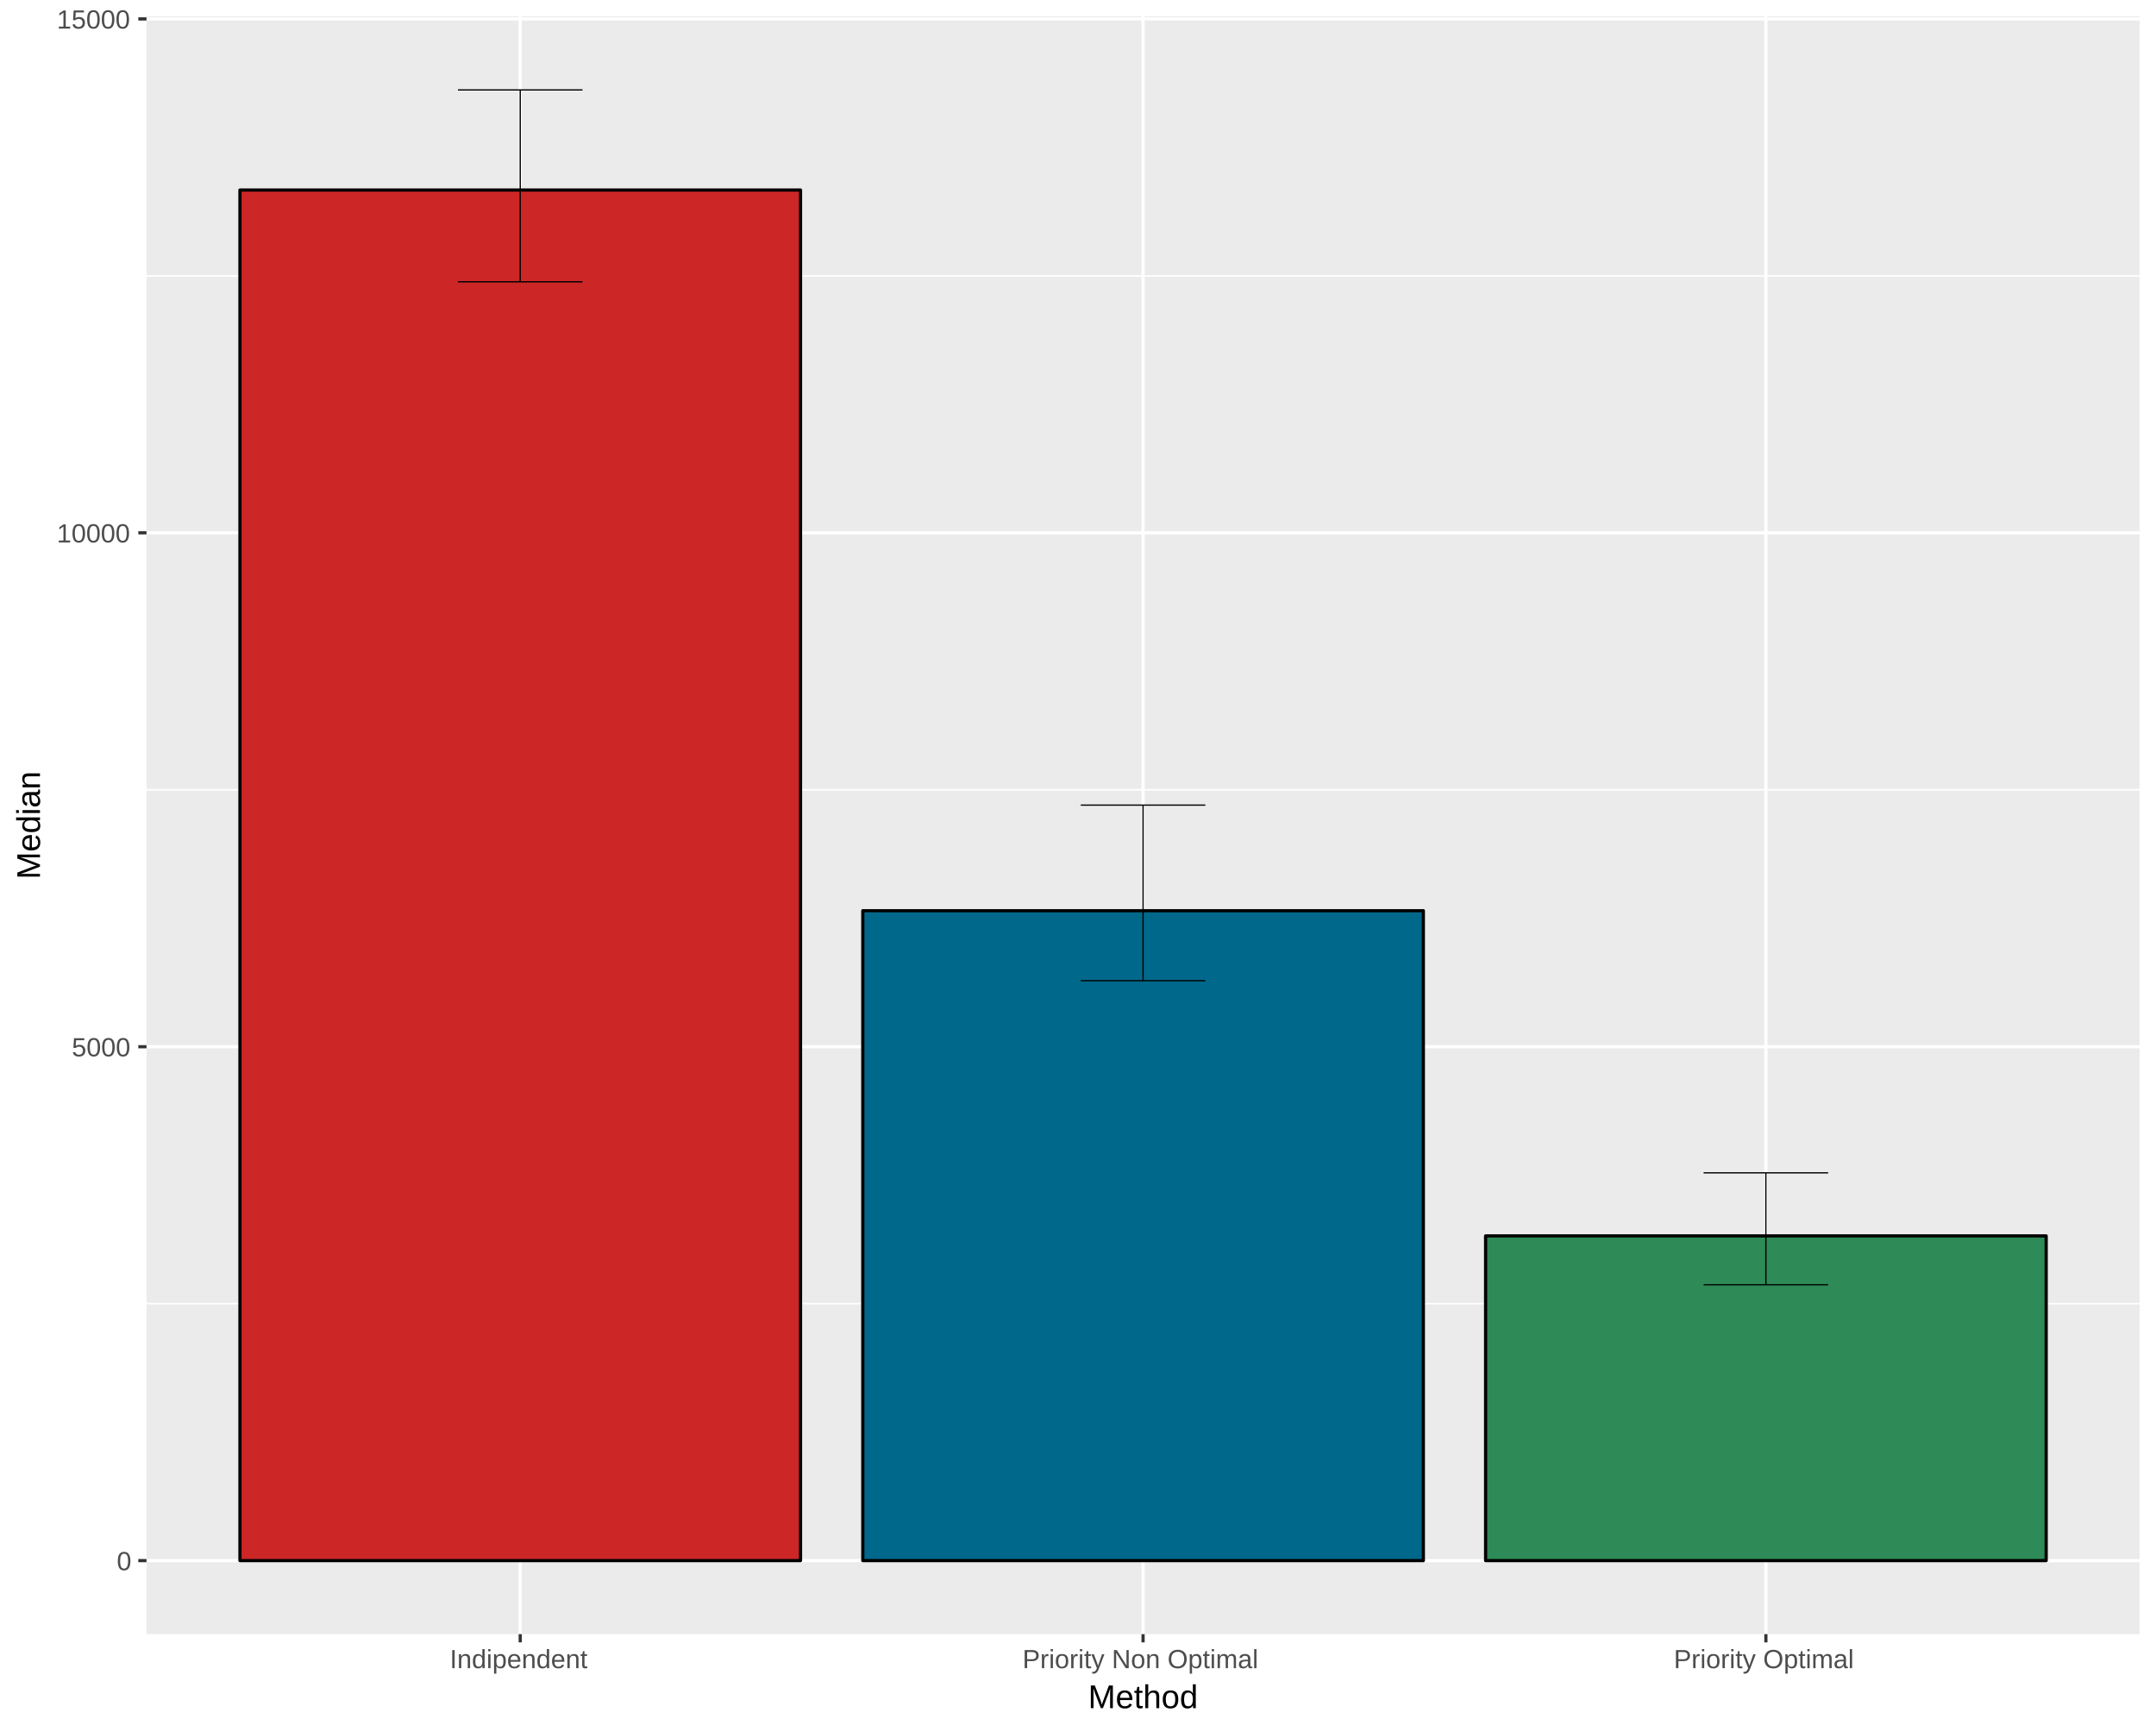
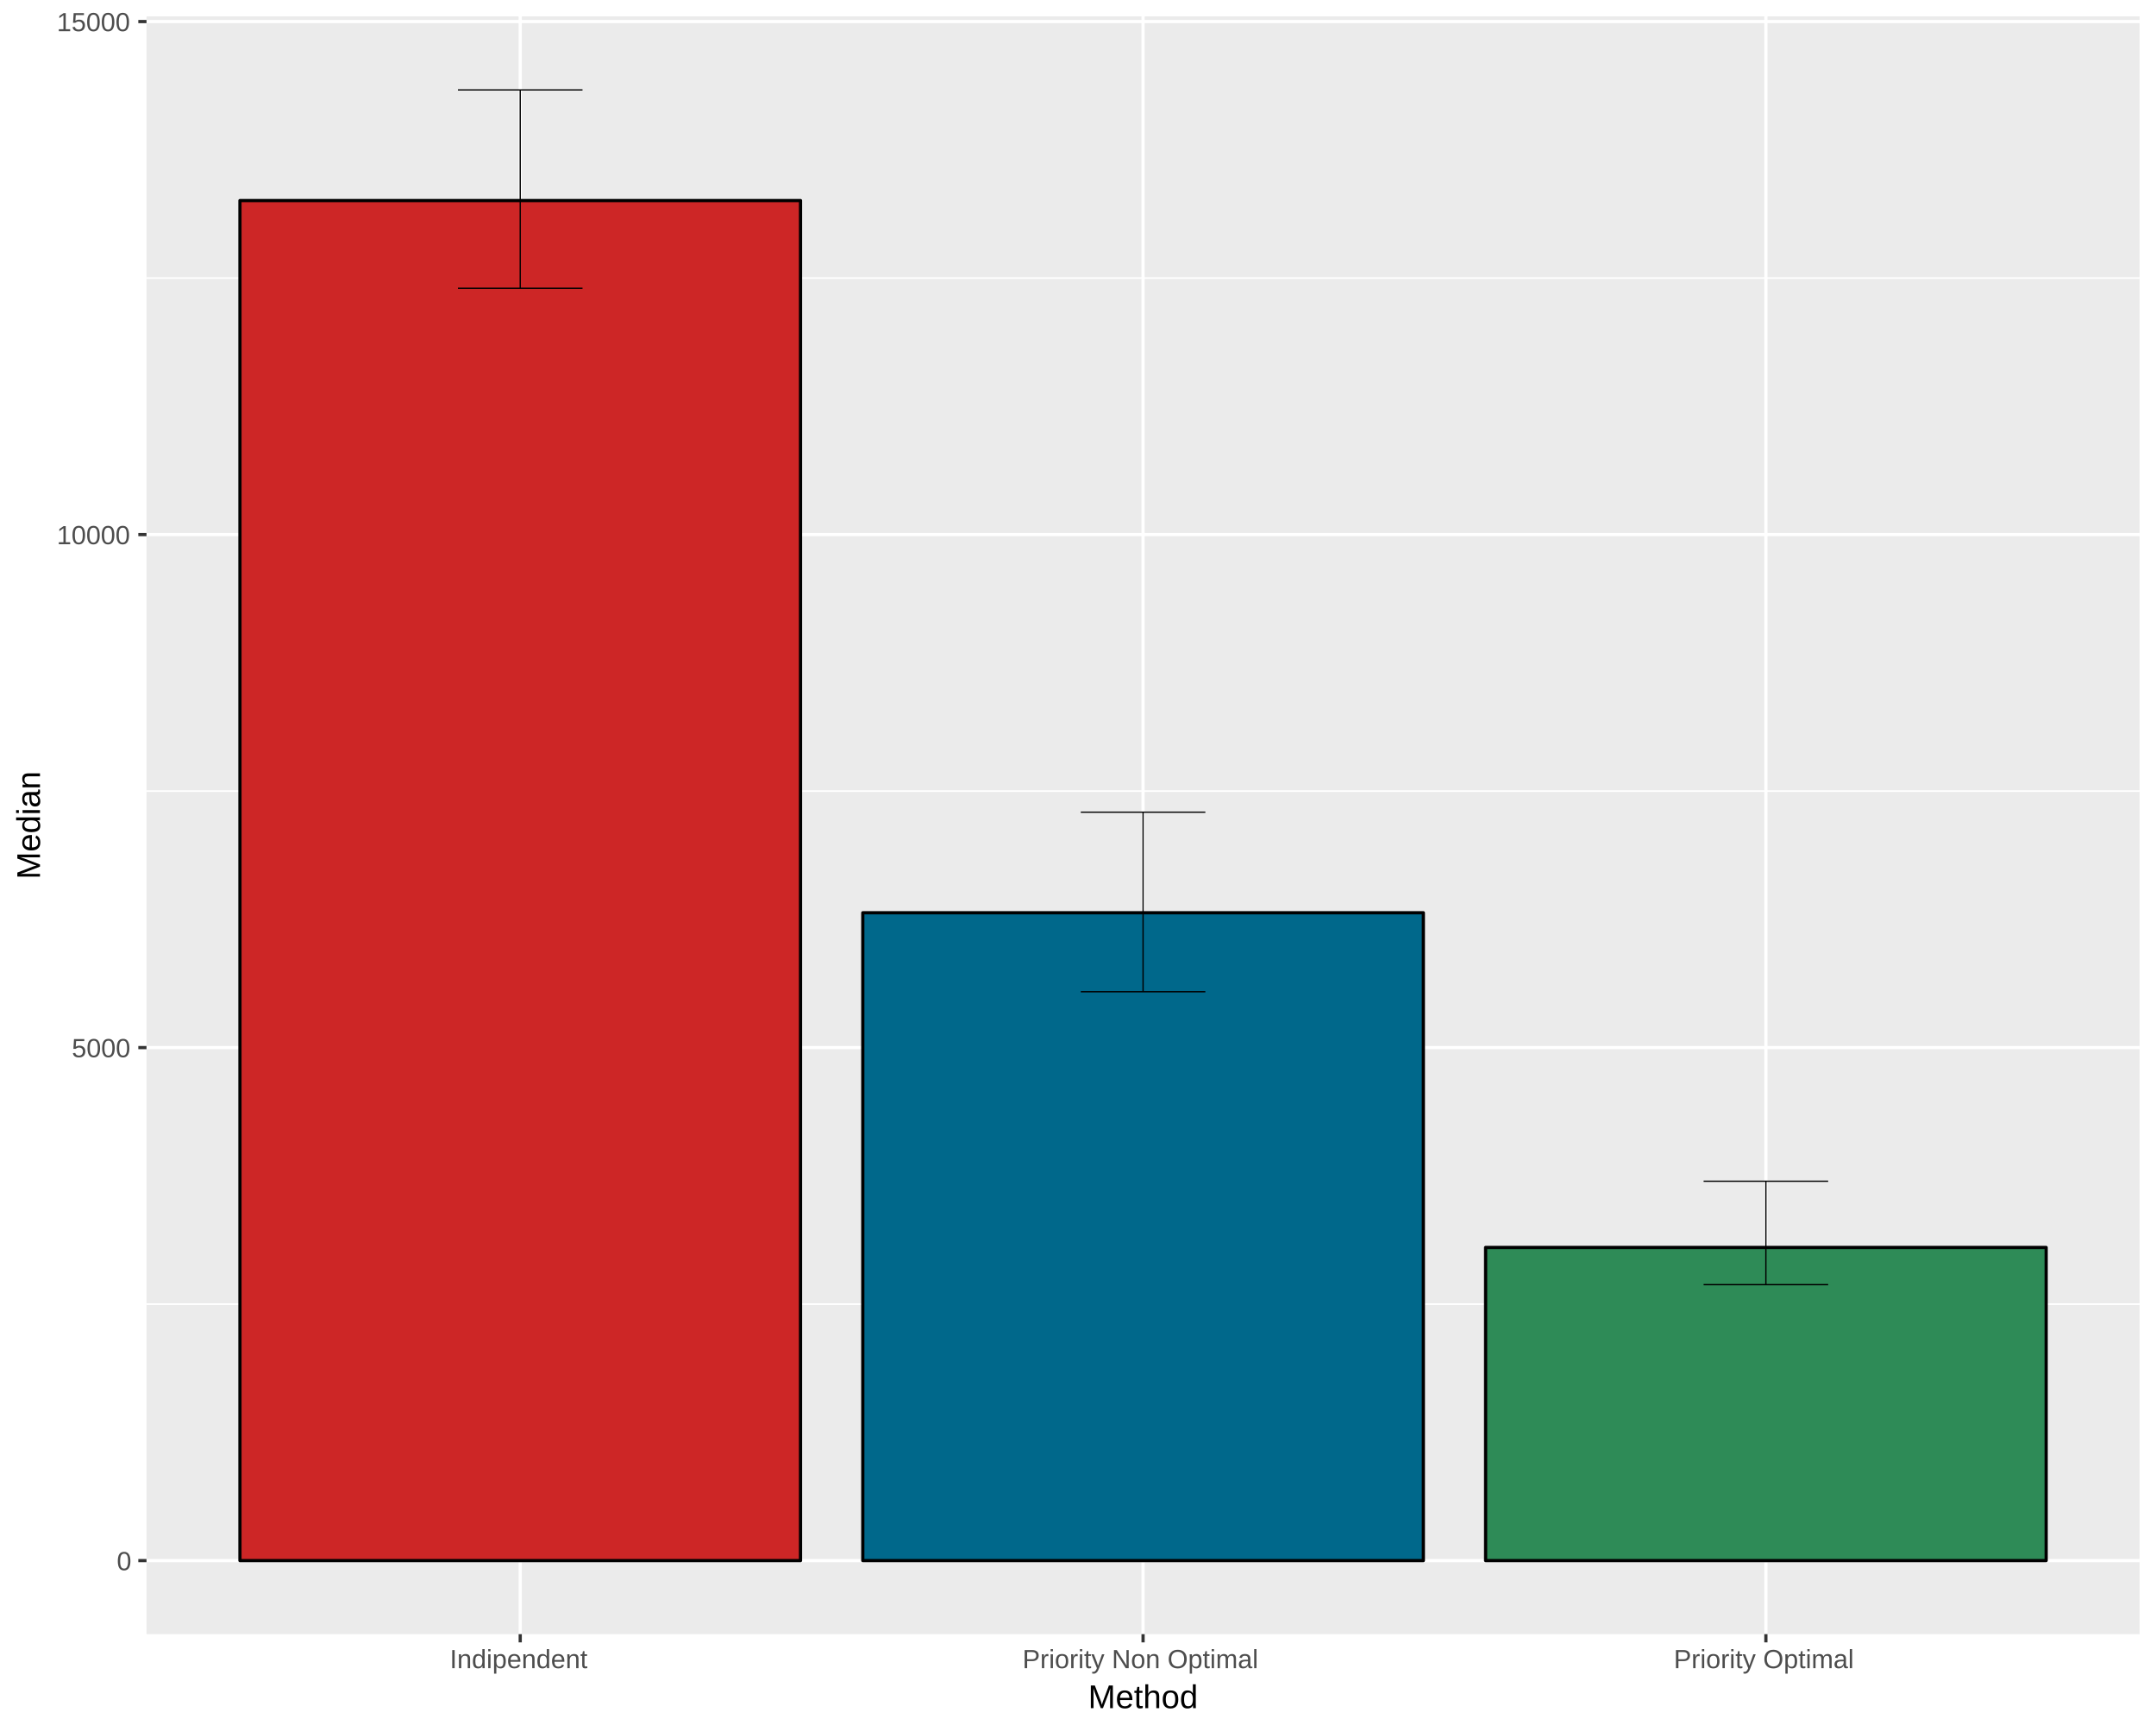
<svg xmlns="http://www.w3.org/2000/svg" viewBox="0 0 720.00 576.00">
  <defs>
    <style type="text/css">
    line, polyline, path, rect, circle {
      fill: none;
      stroke: #000000;
      stroke-linecap: round;
      stroke-linejoin: round;
      stroke-miterlimit: 10.00;
    }
  </style>
  </defs>
  <rect width="100%" height="100%" style="stroke: none; fill: #FFFFFF;" />
  <rect x="0.00" y="0.00" width="720.00" height="576.00" style="stroke-width: 1.07; stroke: #FFFFFF; fill: #FFFFFF;" />
  <defs>
    <clipPath id="cpNDguOTMyOXw3MTQuNTIxfDU0NS42NTZ8NS40Nzk0NQ==">
      <rect x="48.93" y="5.48" width="665.59" height="540.18" />
    </clipPath>
  </defs>
  <rect x="48.93" y="5.48" width="665.59" height="540.18" style="stroke-width: 1.07; stroke: none; fill: #EBEBEB;" clip-path="url(#cpNDguOTMyOXw3MTQuNTIxfDU0NS42NTZ8NS40Nzk0NQ==)" />
-   <polyline points="48.93,435.31 714.52,435.31 " style="stroke-width: 0.53; stroke: #FFFFFF; stroke-linecap: butt;" clip-path="url(#cpNDguOTMyOXw3MTQuNTIxfDU0NS42NTZ8NS40Nzk0NQ==)" />
-   <polyline points="48.93,263.71 714.52,263.71 " style="stroke-width: 0.53; stroke: #FFFFFF; stroke-linecap: butt;" clip-path="url(#cpNDguOTMyOXw3MTQuNTIxfDU0NS42NTZ8NS40Nzk0NQ==)" />
-   <polyline points="48.93,92.12 714.52,92.12 " style="stroke-width: 0.53; stroke: #FFFFFF; stroke-linecap: butt;" clip-path="url(#cpNDguOTMyOXw3MTQuNTIxfDU0NS42NTZ8NS40Nzk0NQ==)" />
+   <polyline points="48.93,435.45 714.52,435.45 " style="stroke-width: 0.53; stroke: #FFFFFF; stroke-linecap: butt;" clip-path="url(#cpNDguOTMyOXw3MTQuNTIxfDU0NS42NTZ8NS40Nzk0NQ==)" />
+   <polyline points="48.93,264.15 714.52,264.15 " style="stroke-width: 0.53; stroke: #FFFFFF; stroke-linecap: butt;" clip-path="url(#cpNDguOTMyOXw3MTQuNTIxfDU0NS42NTZ8NS40Nzk0NQ==)" />
+   <polyline points="48.93,92.85 714.52,92.85 " style="stroke-width: 0.53; stroke: #FFFFFF; stroke-linecap: butt;" clip-path="url(#cpNDguOTMyOXw3MTQuNTIxfDU0NS42NTZ8NS40Nzk0NQ==)" />
  <polyline points="48.93,521.10 714.52,521.10 " style="stroke-width: 1.07; stroke: #FFFFFF; stroke-linecap: butt;" clip-path="url(#cpNDguOTMyOXw3MTQuNTIxfDU0NS42NTZ8NS40Nzk0NQ==)" />
-   <polyline points="48.93,349.51 714.52,349.51 " style="stroke-width: 1.07; stroke: #FFFFFF; stroke-linecap: butt;" clip-path="url(#cpNDguOTMyOXw3MTQuNTIxfDU0NS42NTZ8NS40Nzk0NQ==)" />
-   <polyline points="48.93,177.91 714.52,177.91 " style="stroke-width: 1.07; stroke: #FFFFFF; stroke-linecap: butt;" clip-path="url(#cpNDguOTMyOXw3MTQuNTIxfDU0NS42NTZ8NS40Nzk0NQ==)" />
-   <polyline points="48.93,6.32 714.52,6.32 " style="stroke-width: 1.07; stroke: #FFFFFF; stroke-linecap: butt;" clip-path="url(#cpNDguOTMyOXw3MTQuNTIxfDU0NS42NTZ8NS40Nzk0NQ==)" />
+   <polyline points="48.93,349.80 714.52,349.80 " style="stroke-width: 1.07; stroke: #FFFFFF; stroke-linecap: butt;" clip-path="url(#cpNDguOTMyOXw3MTQuNTIxfDU0NS42NTZ8NS40Nzk0NQ==)" />
+   <polyline points="48.93,178.50 714.52,178.50 " style="stroke-width: 1.07; stroke: #FFFFFF; stroke-linecap: butt;" clip-path="url(#cpNDguOTMyOXw3MTQuNTIxfDU0NS42NTZ8NS40Nzk0NQ==)" />
+   <polyline points="48.93,7.20 714.52,7.20 " style="stroke-width: 1.07; stroke: #FFFFFF; stroke-linecap: butt;" clip-path="url(#cpNDguOTMyOXw3MTQuNTIxfDU0NS42NTZ8NS40Nzk0NQ==)" />
  <polyline points="173.73,545.66 173.73,5.48 " style="stroke-width: 1.07; stroke: #FFFFFF; stroke-linecap: butt;" clip-path="url(#cpNDguOTMyOXw3MTQuNTIxfDU0NS42NTZ8NS40Nzk0NQ==)" />
  <polyline points="381.73,545.66 381.73,5.48 " style="stroke-width: 1.07; stroke: #FFFFFF; stroke-linecap: butt;" clip-path="url(#cpNDguOTMyOXw3MTQuNTIxfDU0NS42NTZ8NS40Nzk0NQ==)" />
  <polyline points="589.72,545.66 589.72,5.48 " style="stroke-width: 1.07; stroke: #FFFFFF; stroke-linecap: butt;" clip-path="url(#cpNDguOTMyOXw3MTQuNTIxfDU0NS42NTZ8NS40Nzk0NQ==)" />
-   <rect x="80.13" y="63.46" width="187.20" height="457.64" style="stroke-width: 1.07; stroke-linecap: butt; fill: #CD2626;" clip-path="url(#cpNDguOTMyOXw3MTQuNTIxfDU0NS42NTZ8NS40Nzk0NQ==)" />
-   <rect x="288.13" y="304.10" width="187.20" height="217.00" style="stroke-width: 1.07; stroke-linecap: butt; fill: #00688B;" clip-path="url(#cpNDguOTMyOXw3MTQuNTIxfDU0NS42NTZ8NS40Nzk0NQ==)" />
-   <rect x="496.12" y="412.69" width="187.20" height="108.41" style="stroke-width: 1.07; stroke-linecap: butt; fill: #2E8B57;" clip-path="url(#cpNDguOTMyOXw3MTQuNTIxfDU0NS42NTZ8NS40Nzk0NQ==)" />
+   <rect x="80.13" y="66.97" width="187.20" height="454.14" style="stroke-width: 1.07; stroke-linecap: butt; fill: #CD2626;" clip-path="url(#cpNDguOTMyOXw3MTQuNTIxfDU0NS42NTZ8NS40Nzk0NQ==)" />
+   <rect x="288.13" y="304.78" width="187.20" height="216.32" style="stroke-width: 1.07; stroke-linecap: butt; fill: #00688B;" clip-path="url(#cpNDguOTMyOXw3MTQuNTIxfDU0NS42NTZ8NS40Nzk0NQ==)" />
+   <rect x="496.12" y="416.54" width="187.20" height="104.56" style="stroke-width: 1.07; stroke-linecap: butt; fill: #2E8B57;" clip-path="url(#cpNDguOTMyOXw3MTQuNTIxfDU0NS42NTZ8NS40Nzk0NQ==)" />
  <polyline points="152.93,30.03 194.53,30.03 " style="stroke-width: 0.43; stroke-linecap: butt;" clip-path="url(#cpNDguOTMyOXw3MTQuNTIxfDU0NS42NTZ8NS40Nzk0NQ==)" />
-   <polyline points="173.73,30.03 173.73,94.10 " style="stroke-width: 0.43; stroke-linecap: butt;" clip-path="url(#cpNDguOTMyOXw3MTQuNTIxfDU0NS42NTZ8NS40Nzk0NQ==)" />
-   <polyline points="152.93,94.10 194.53,94.10 " style="stroke-width: 0.43; stroke-linecap: butt;" clip-path="url(#cpNDguOTMyOXw3MTQuNTIxfDU0NS42NTZ8NS40Nzk0NQ==)" />
-   <polyline points="360.93,268.84 402.53,268.84 " style="stroke-width: 0.43; stroke-linecap: butt;" clip-path="url(#cpNDguOTMyOXw3MTQuNTIxfDU0NS42NTZ8NS40Nzk0NQ==)" />
-   <polyline points="381.73,268.84 381.73,327.47 " style="stroke-width: 0.43; stroke-linecap: butt;" clip-path="url(#cpNDguOTMyOXw3MTQuNTIxfDU0NS42NTZ8NS40Nzk0NQ==)" />
-   <polyline points="360.93,327.47 402.53,327.47 " style="stroke-width: 0.43; stroke-linecap: butt;" clip-path="url(#cpNDguOTMyOXw3MTQuNTIxfDU0NS42NTZ8NS40Nzk0NQ==)" />
-   <polyline points="568.92,391.62 610.52,391.62 " style="stroke-width: 0.43; stroke-linecap: butt;" clip-path="url(#cpNDguOTMyOXw3MTQuNTIxfDU0NS42NTZ8NS40Nzk0NQ==)" />
-   <polyline points="589.72,391.62 589.72,429.01 " style="stroke-width: 0.43; stroke-linecap: butt;" clip-path="url(#cpNDguOTMyOXw3MTQuNTIxfDU0NS42NTZ8NS40Nzk0NQ==)" />
-   <polyline points="568.92,429.01 610.52,429.01 " style="stroke-width: 0.43; stroke-linecap: butt;" clip-path="url(#cpNDguOTMyOXw3MTQuNTIxfDU0NS42NTZ8NS40Nzk0NQ==)" />
+   <polyline points="173.73,30.03 173.73,96.25 " style="stroke-width: 0.43; stroke-linecap: butt;" clip-path="url(#cpNDguOTMyOXw3MTQuNTIxfDU0NS42NTZ8NS40Nzk0NQ==)" />
+   <polyline points="152.93,96.25 194.53,96.25 " style="stroke-width: 0.43; stroke-linecap: butt;" clip-path="url(#cpNDguOTMyOXw3MTQuNTIxfDU0NS42NTZ8NS40Nzk0NQ==)" />
+   <polyline points="360.93,271.20 402.53,271.20 " style="stroke-width: 0.43; stroke-linecap: butt;" clip-path="url(#cpNDguOTMyOXw3MTQuNTIxfDU0NS42NTZ8NS40Nzk0NQ==)" />
+   <polyline points="381.73,271.20 381.73,331.15 " style="stroke-width: 0.43; stroke-linecap: butt;" clip-path="url(#cpNDguOTMyOXw3MTQuNTIxfDU0NS42NTZ8NS40Nzk0NQ==)" />
+   <polyline points="360.93,331.15 402.53,331.15 " style="stroke-width: 0.43; stroke-linecap: butt;" clip-path="url(#cpNDguOTMyOXw3MTQuNTIxfDU0NS42NTZ8NS40Nzk0NQ==)" />
+   <polyline points="568.92,394.43 610.52,394.43 " style="stroke-width: 0.43; stroke-linecap: butt;" clip-path="url(#cpNDguOTMyOXw3MTQuNTIxfDU0NS42NTZ8NS40Nzk0NQ==)" />
+   <polyline points="589.72,394.43 589.72,428.96 " style="stroke-width: 0.43; stroke-linecap: butt;" clip-path="url(#cpNDguOTMyOXw3MTQuNTIxfDU0NS42NTZ8NS40Nzk0NQ==)" />
+   <polyline points="568.92,428.96 610.52,428.96 " style="stroke-width: 0.43; stroke-linecap: butt;" clip-path="url(#cpNDguOTMyOXw3MTQuNTIxfDU0NS42NTZ8NS40Nzk0NQ==)" />
  <defs>
    <clipPath id="cpMHw3MjB8NTc2fDA=">
      <rect x="0.00" y="0.00" width="720.00" height="576.00" />
    </clipPath>
  </defs>
  <g clip-path="url(#cpMHw3MjB8NTc2fDA=)">
    <text x="39.00" y="524.32" style="font-size: 8.80px; fill: #4D4D4D; font-family: Arial;" textLength="5.01px" lengthAdjust="spacingAndGlyphs">0</text>
  </g>
  <g clip-path="url(#cpMHw3MjB8NTc2fDA=)">
-     <text x="23.98" y="352.73" style="font-size: 8.80px; fill: #4D4D4D; font-family: Arial;" textLength="20.02px" lengthAdjust="spacingAndGlyphs">5000</text>
+     <text x="23.98" y="353.02" style="font-size: 8.80px; fill: #4D4D4D; font-family: Arial;" textLength="20.02px" lengthAdjust="spacingAndGlyphs">5000</text>
  </g>
  <g clip-path="url(#cpMHw3MjB8NTc2fDA=)">
-     <text x="18.97" y="181.13" style="font-size: 8.80px; fill: #4D4D4D; font-family: Arial;" textLength="25.03px" lengthAdjust="spacingAndGlyphs">10000</text>
+     <text x="18.97" y="181.72" style="font-size: 8.80px; fill: #4D4D4D; font-family: Arial;" textLength="25.03px" lengthAdjust="spacingAndGlyphs">10000</text>
  </g>
  <g clip-path="url(#cpMHw3MjB8NTc2fDA=)">
-     <text x="18.97" y="9.54" style="font-size: 8.80px; fill: #4D4D4D; font-family: Arial;" textLength="25.03px" lengthAdjust="spacingAndGlyphs">15000</text>
+     <text x="18.97" y="10.42" style="font-size: 8.80px; fill: #4D4D4D; font-family: Arial;" textLength="25.03px" lengthAdjust="spacingAndGlyphs">15000</text>
  </g>
  <polyline points="46.19,521.10 48.93,521.10 " style="stroke-width: 1.07; stroke: #333333; stroke-linecap: butt;" clip-path="url(#cpMHw3MjB8NTc2fDA=)" />
-   <polyline points="46.19,349.51 48.93,349.51 " style="stroke-width: 1.07; stroke: #333333; stroke-linecap: butt;" clip-path="url(#cpMHw3MjB8NTc2fDA=)" />
-   <polyline points="46.19,177.91 48.93,177.91 " style="stroke-width: 1.07; stroke: #333333; stroke-linecap: butt;" clip-path="url(#cpMHw3MjB8NTc2fDA=)" />
-   <polyline points="46.19,6.32 48.93,6.32 " style="stroke-width: 1.07; stroke: #333333; stroke-linecap: butt;" clip-path="url(#cpMHw3MjB8NTc2fDA=)" />
+   <polyline points="46.19,349.80 48.93,349.80 " style="stroke-width: 1.07; stroke: #333333; stroke-linecap: butt;" clip-path="url(#cpMHw3MjB8NTc2fDA=)" />
+   <polyline points="46.19,178.50 48.93,178.50 " style="stroke-width: 1.07; stroke: #333333; stroke-linecap: butt;" clip-path="url(#cpMHw3MjB8NTc2fDA=)" />
+   <polyline points="46.19,7.20 48.93,7.20 " style="stroke-width: 1.07; stroke: #333333; stroke-linecap: butt;" clip-path="url(#cpMHw3MjB8NTc2fDA=)" />
  <polyline points="173.73,548.40 173.73,545.66 " style="stroke-width: 1.07; stroke: #333333; stroke-linecap: butt;" clip-path="url(#cpMHw3MjB8NTc2fDA=)" />
  <polyline points="381.73,548.40 381.73,545.66 " style="stroke-width: 1.07; stroke: #333333; stroke-linecap: butt;" clip-path="url(#cpMHw3MjB8NTc2fDA=)" />
  <polyline points="589.72,548.40 589.72,545.66 " style="stroke-width: 1.07; stroke: #333333; stroke-linecap: butt;" clip-path="url(#cpMHw3MjB8NTc2fDA=)" />
  <g clip-path="url(#cpMHw3MjB8NTc2fDA=)">
    <text x="150.21" y="557.03" style="font-size: 8.80px; fill: #4D4D4D; font-family: Arial;" textLength="47.04px" lengthAdjust="spacingAndGlyphs">Indipendent</text>
  </g>
  <g clip-path="url(#cpMHw3MjB8NTc2fDA=)">
    <text x="341.47" y="557.03" style="font-size: 8.80px; fill: #4D4D4D; font-family: Arial;" textLength="80.52px" lengthAdjust="spacingAndGlyphs">Priority Non Optimal</text>
  </g>
  <g clip-path="url(#cpMHw3MjB8NTc2fDA=)">
    <text x="558.97" y="557.03" style="font-size: 8.80px; fill: #4D4D4D; font-family: Arial;" textLength="61.51px" lengthAdjust="spacingAndGlyphs">Priority Optimal</text>
  </g>
  <g clip-path="url(#cpMHw3MjB8NTc2fDA=)">
    <text x="363.38" y="570.38" style="font-size: 11.00px; font-family: Arial;" textLength="36.69px" lengthAdjust="spacingAndGlyphs">Method</text>
  </g>
  <g clip-path="url(#cpMHw3MjB8NTc2fDA=)">
    <text transform="translate(13.35,293.61) rotate(-90)" style="font-size: 11.00px; font-family: Arial;" textLength="36.08px" lengthAdjust="spacingAndGlyphs">Median</text>
  </g>
</svg>
